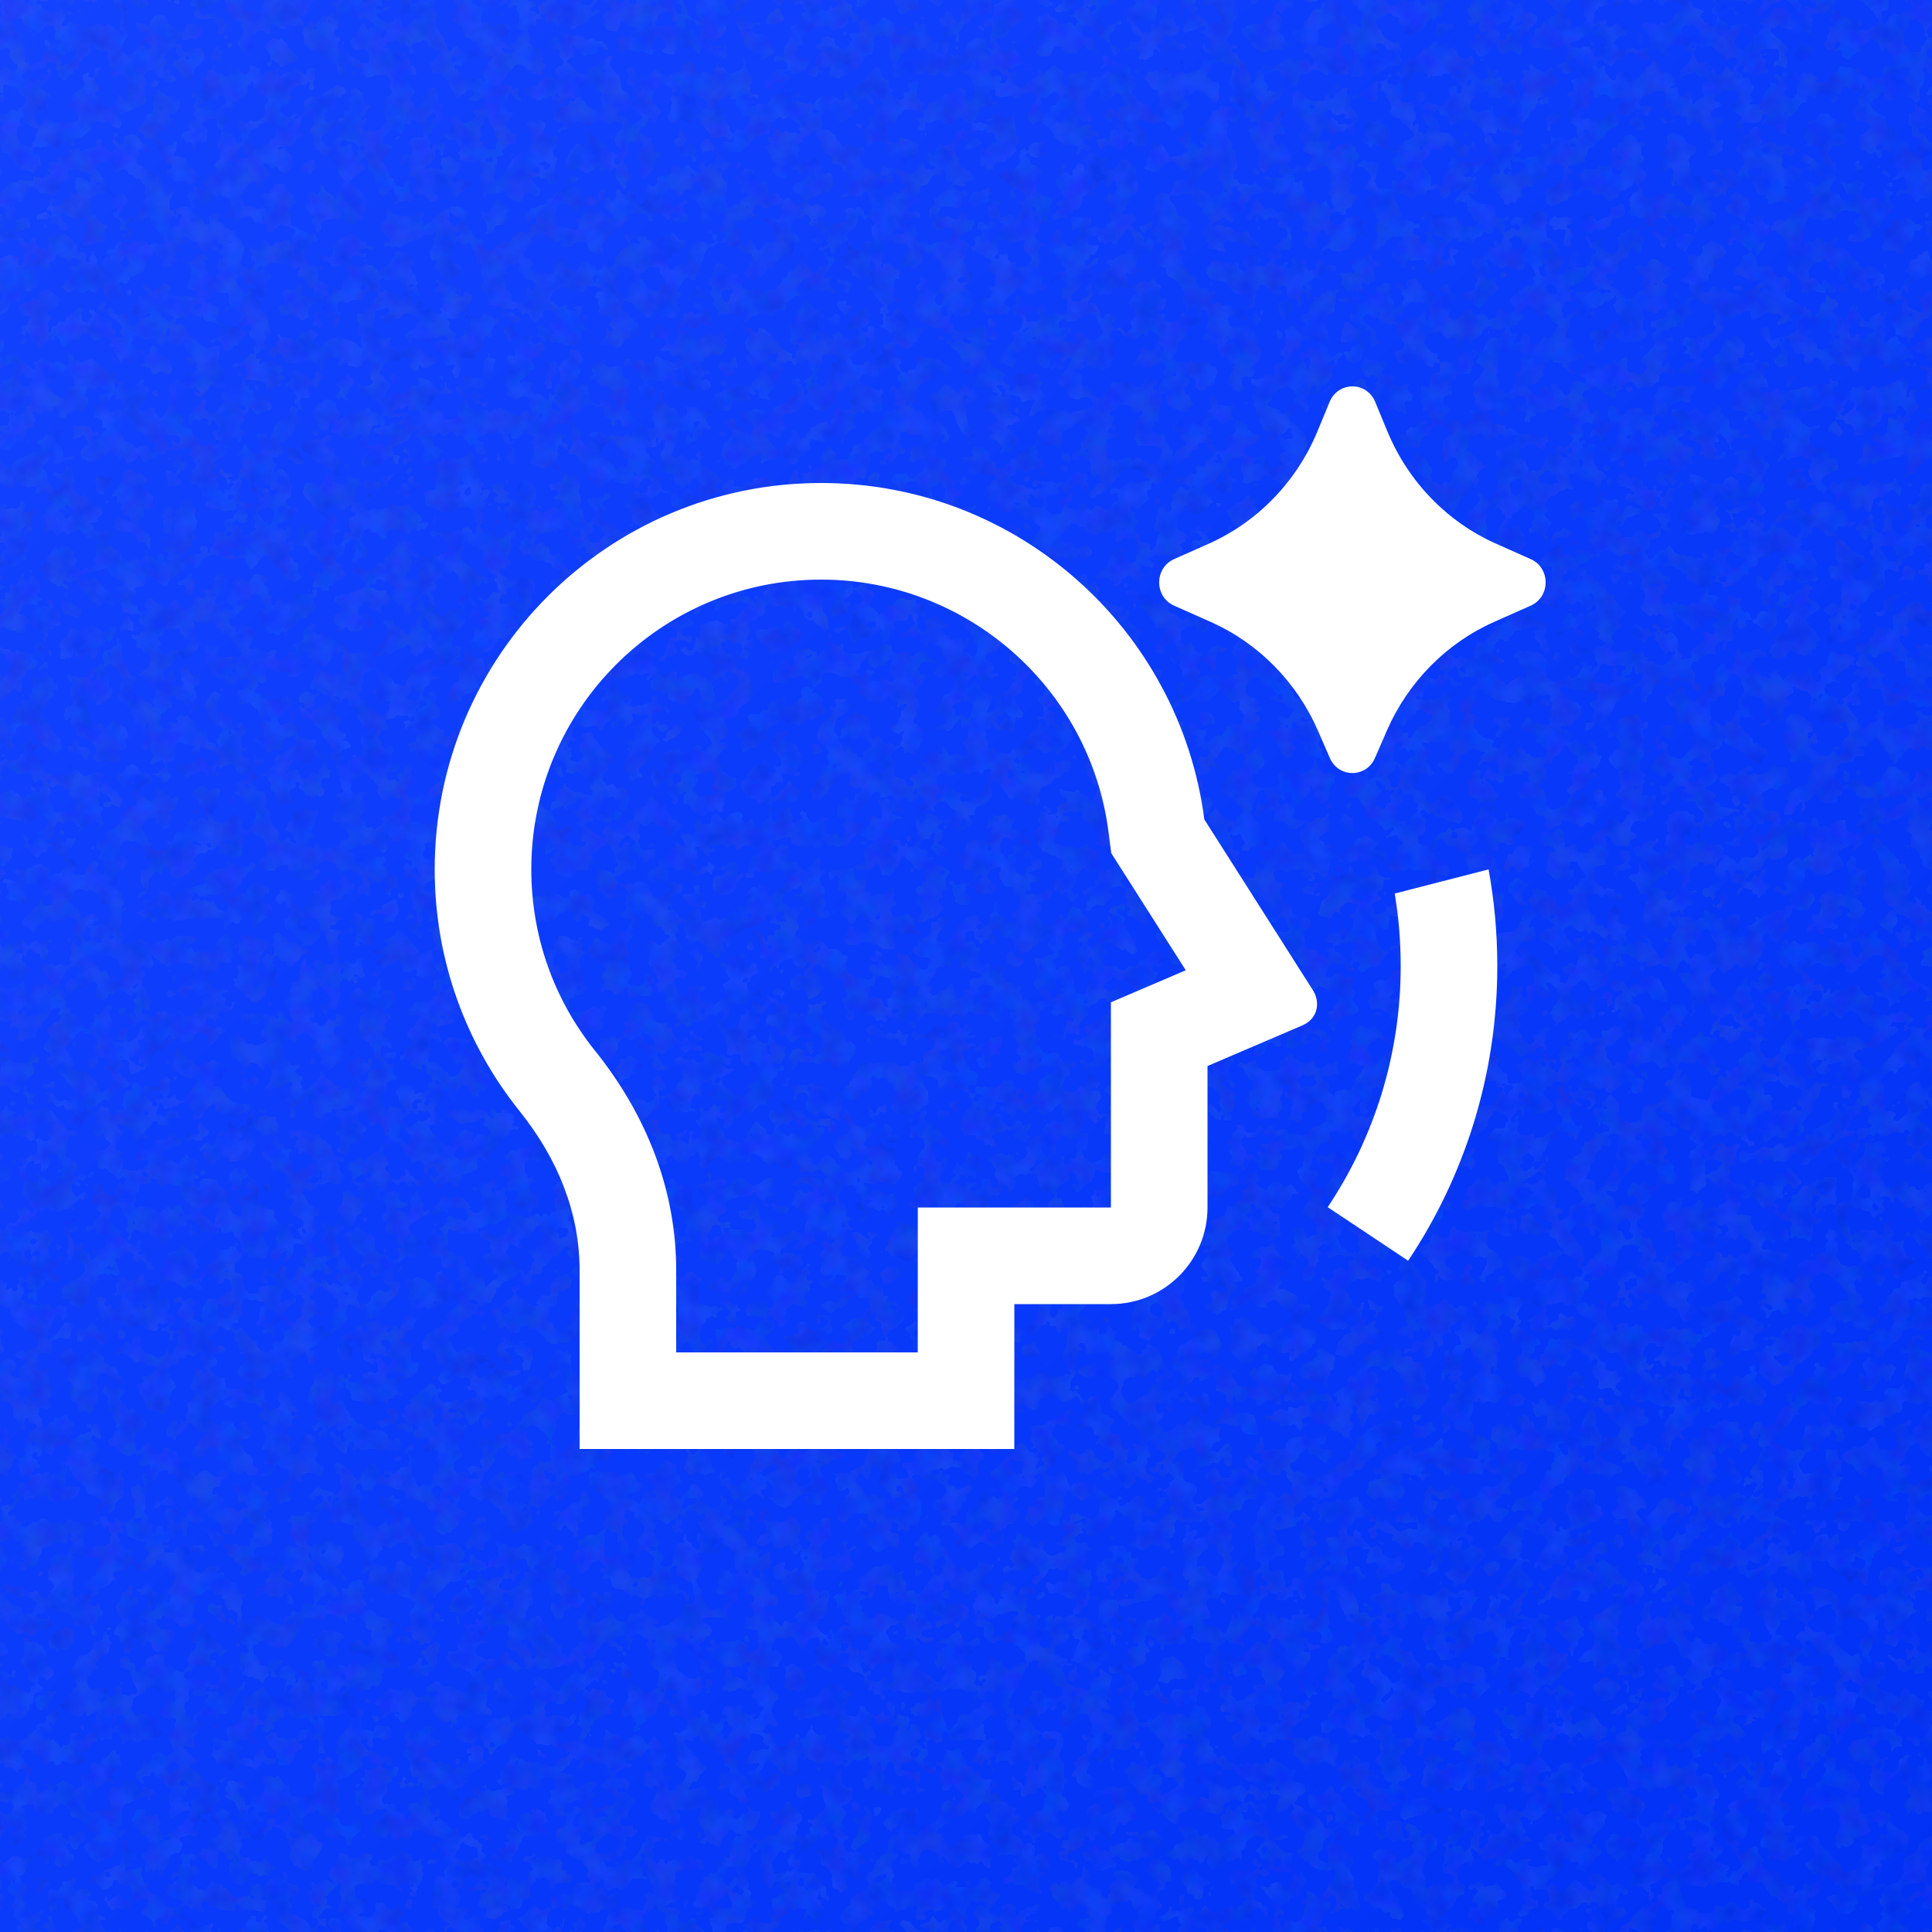
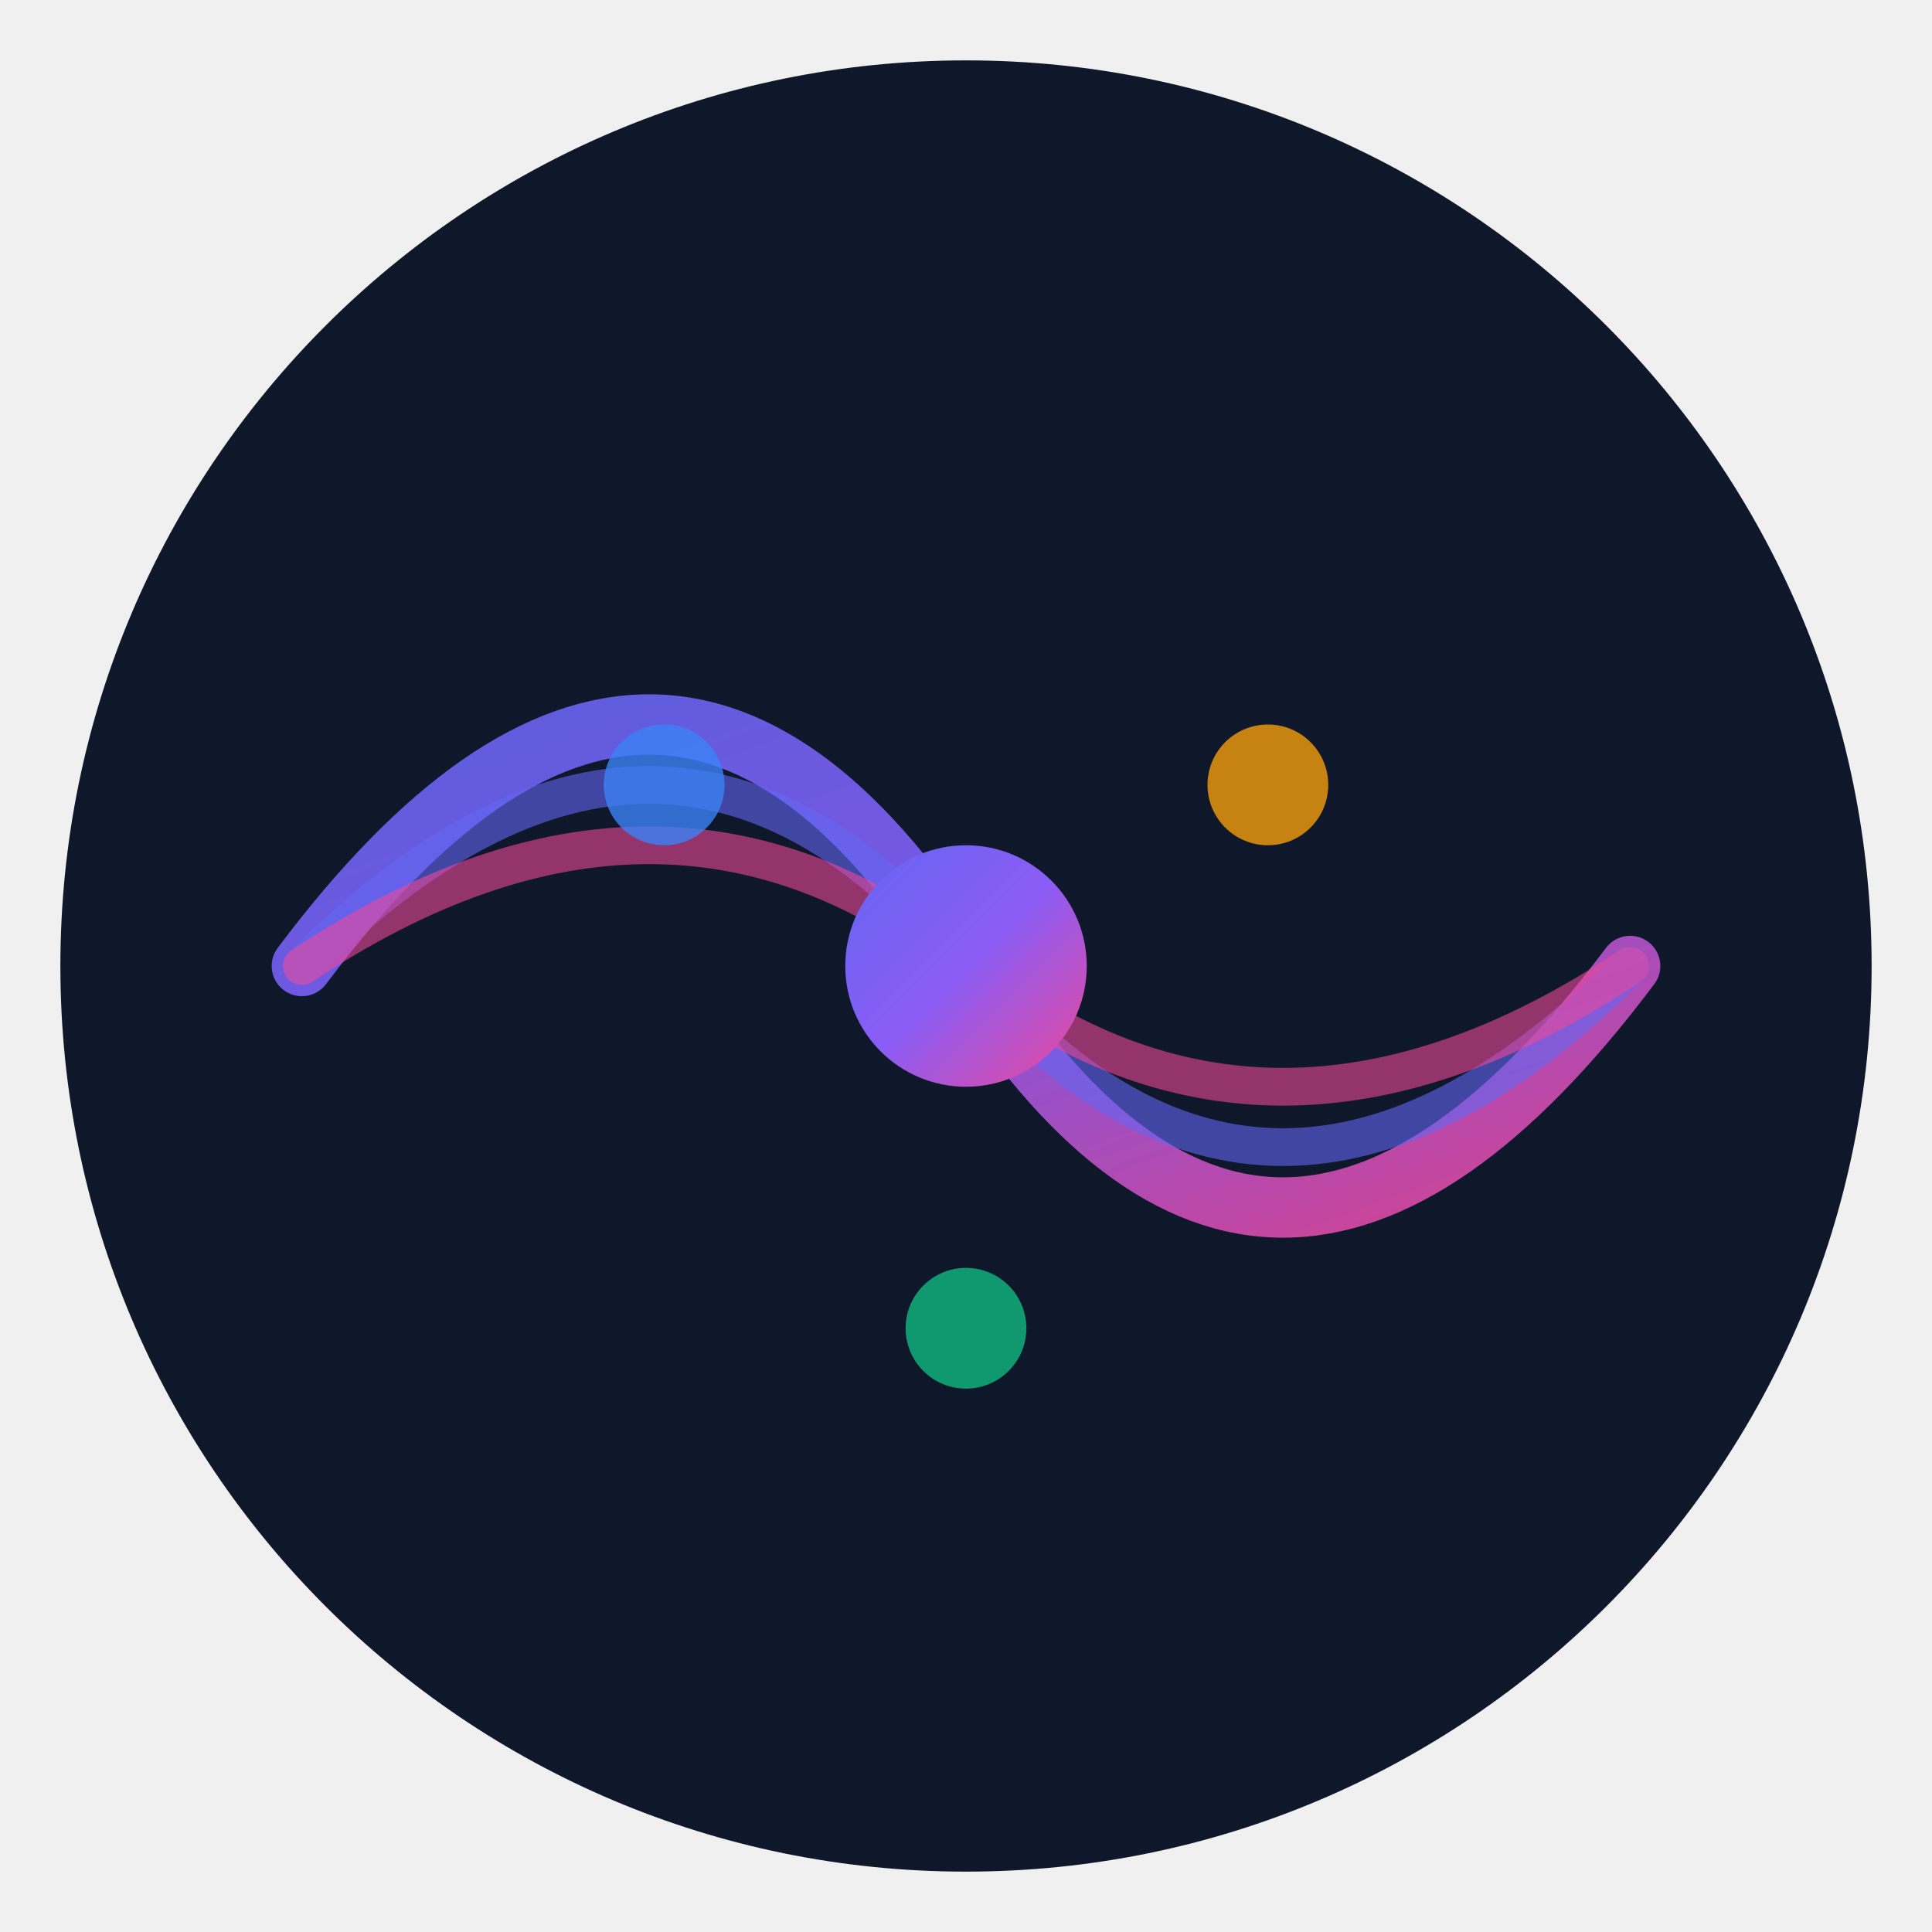
- <svg xmlns="http://www.w3.org/2000/svg" width="40" height="40" viewBox="0 0 40 40" fill="none">
-   <g clip-path="url(#clip0_15253_95103)">
-     <rect width="40" height="40" fill="#0033FF" />
-     <g filter="url(#filter0_n_15253_95103)">
-       <rect width="40" height="40" fill="url(#paint0_linear_15253_95103)" />
-     </g>
-     <path d="M28.713 15.128L28.467 15.694C28.286 16.108 27.714 16.108 27.533 15.694L27.287 15.128C26.847 14.12 26.055 13.316 25.068 12.877L24.308 12.539C23.897 12.357 23.897 11.759 24.308 11.576L25.025 11.257C26.038 10.806 26.844 9.974 27.276 8.931L27.529 8.32C27.706 7.893 28.294 7.893 28.471 8.32L28.724 8.931C29.156 9.974 29.962 10.806 30.975 11.257L31.692 11.576C32.103 11.759 32.103 12.357 31.692 12.539L30.932 12.877C29.945 13.316 29.153 14.12 28.713 15.128ZM17 10C21.067 10 24.426 13.036 24.934 16.965L27.184 20.504C27.332 20.737 27.302 21.085 26.959 21.232L25 22.071V25C25 26.105 24.105 27 23 27H21.001L21 30H12L12 26.306C12 25.125 11.563 24.009 10.755 23.001C9.657 21.631 9 19.892 9 18C9 13.582 12.582 10 17 10ZM17 12C13.686 12 11 14.686 11 18C11 19.385 11.468 20.693 12.316 21.75C13.41 23.114 14 24.667 14 26.306L14 28H19.001L19.002 25H23V20.752L24.55 20.088L23.007 17.663L22.95 17.221C22.567 14.251 20.024 12 17 12ZM27.489 24.993L29.154 26.102C30.32 24.356 31 22.258 31 20C31 19.317 30.938 18.649 30.819 18L28.876 18.5C28.957 18.988 29 19.489 29 20C29 21.847 28.444 23.564 27.489 24.993Z" fill="white" />
-   </g>
+ <svg xmlns="http://www.w3.org/2000/svg" viewBox="0 0 128 128" width="128" height="128">
  <defs>
-     <filter id="filter0_n_15253_95103" x="0" y="0" width="40" height="40" filterUnits="userSpaceOnUse" color-interpolation-filters="sRGB">
-       <feFlood flood-opacity="0" result="BackgroundImageFix" />
-       <feBlend mode="normal" in="SourceGraphic" in2="BackgroundImageFix" result="shape" />
-       <feTurbulence type="fractalNoise" baseFrequency="2 2" stitchTiles="stitch" numOctaves="3" result="noise" seed="8033" />
-       <feComponentTransfer in="noise" result="coloredNoise1">
-         <feFuncR type="linear" slope="2" intercept="-0.5" />
-         <feFuncG type="linear" slope="2" intercept="-0.5" />
-         <feFuncB type="linear" slope="2" intercept="-0.5" />
-         <feFuncA type="discrete" tableValues="1 1 1 1 1 1 1 1 1 1 1 1 1 1 1 1 1 1 1 1 1 1 1 1 1 1 1 1 1 1 1 1 1 1 1 1 1 1 1 1 1 1 1 1 1 1 1 1 1 1 1 0 0 0 0 0 0 0 0 0 0 0 0 0 0 0 0 0 0 0 0 0 0 0 0 0 0 0 0 0 0 0 0 0 0 0 0 0 0 0 0 0 0 0 0 0 0 0 0 0 " />
-       </feComponentTransfer>
-       <feComposite operator="in" in2="shape" in="coloredNoise1" result="noise1Clipped" />
-       <feComponentTransfer in="noise1Clipped" result="color1">
-         <feFuncA type="table" tableValues="0 0.06" />
-       </feComponentTransfer>
-       <feMerge result="effect1_noise_15253_95103">
-         <feMergeNode in="shape" />
-         <feMergeNode in="color1" />
-       </feMerge>
-     </filter>
-     <linearGradient id="paint0_linear_15253_95103" x1="0" y1="0" x2="40" y2="40" gradientUnits="userSpaceOnUse">
-       <stop stop-color="#1443FF" />
-       <stop offset="1" stop-color="#0031F5" />
+     <linearGradient id="flow" x1="0%" y1="0%" x2="100%" y2="100%">
+       <stop offset="0%" style="stop-color:#6366f1" />
+       <stop offset="50%" style="stop-color:#8b5cf6" />
+       <stop offset="100%" style="stop-color:#ec4899" />
    </linearGradient>
-     <clipPath id="clip0_15253_95103">
-       <rect width="40" height="40" fill="white" />
-     </clipPath>
  </defs>
+   <circle cx="64" cy="64" r="60" fill="#0f172a" />
+   <path d="M20 64 Q44 32, 64 64 T108 64" fill="none" stroke="url(#flow)" stroke-width="4" stroke-linecap="round" opacity="0.9">
+     <animate attributeName="d" values="M20 64 Q44 32, 64 64 T108 64;M20 64 Q44 96, 64 64 T108 64;M20 64 Q44 32, 64 64 T108 64" dur="3s" repeatCount="indefinite" />
+   </path>
+   <path d="M20 64 Q44 40, 64 64 T108 64" fill="none" stroke="#6366f1" stroke-width="2.5" stroke-linecap="round" opacity="0.6">
+     <animate attributeName="d" values="M20 64 Q44 40, 64 64 T108 64;M20 64 Q44 88, 64 64 T108 64;M20 64 Q44 40, 64 64 T108 64" dur="3s" begin="0.2s" repeatCount="indefinite" />
+   </path>
+   <path d="M20 64 Q44 48, 64 64 T108 64" fill="none" stroke="#ec4899" stroke-width="2.5" stroke-linecap="round" opacity="0.6">
+     <animate attributeName="d" values="M20 64 Q44 48, 64 64 T108 64;M20 64 Q44 80, 64 64 T108 64;M20 64 Q44 48, 64 64 T108 64" dur="3s" begin="0.4s" repeatCount="indefinite" />
+   </path>
+   <circle cx="64" cy="64" r="8" fill="url(#flow)">
+     <animate attributeName="r" values="8;10;8" dur="2s" repeatCount="indefinite" />
+   </circle>
+   <circle cx="44" cy="52" r="4" fill="#3b82f6" opacity="0.8" />
+   <circle cx="84" cy="52" r="4" fill="#f59e0b" opacity="0.8" />
+   <circle cx="64" cy="88" r="4" fill="#10b981" opacity="0.8" />
</svg>
